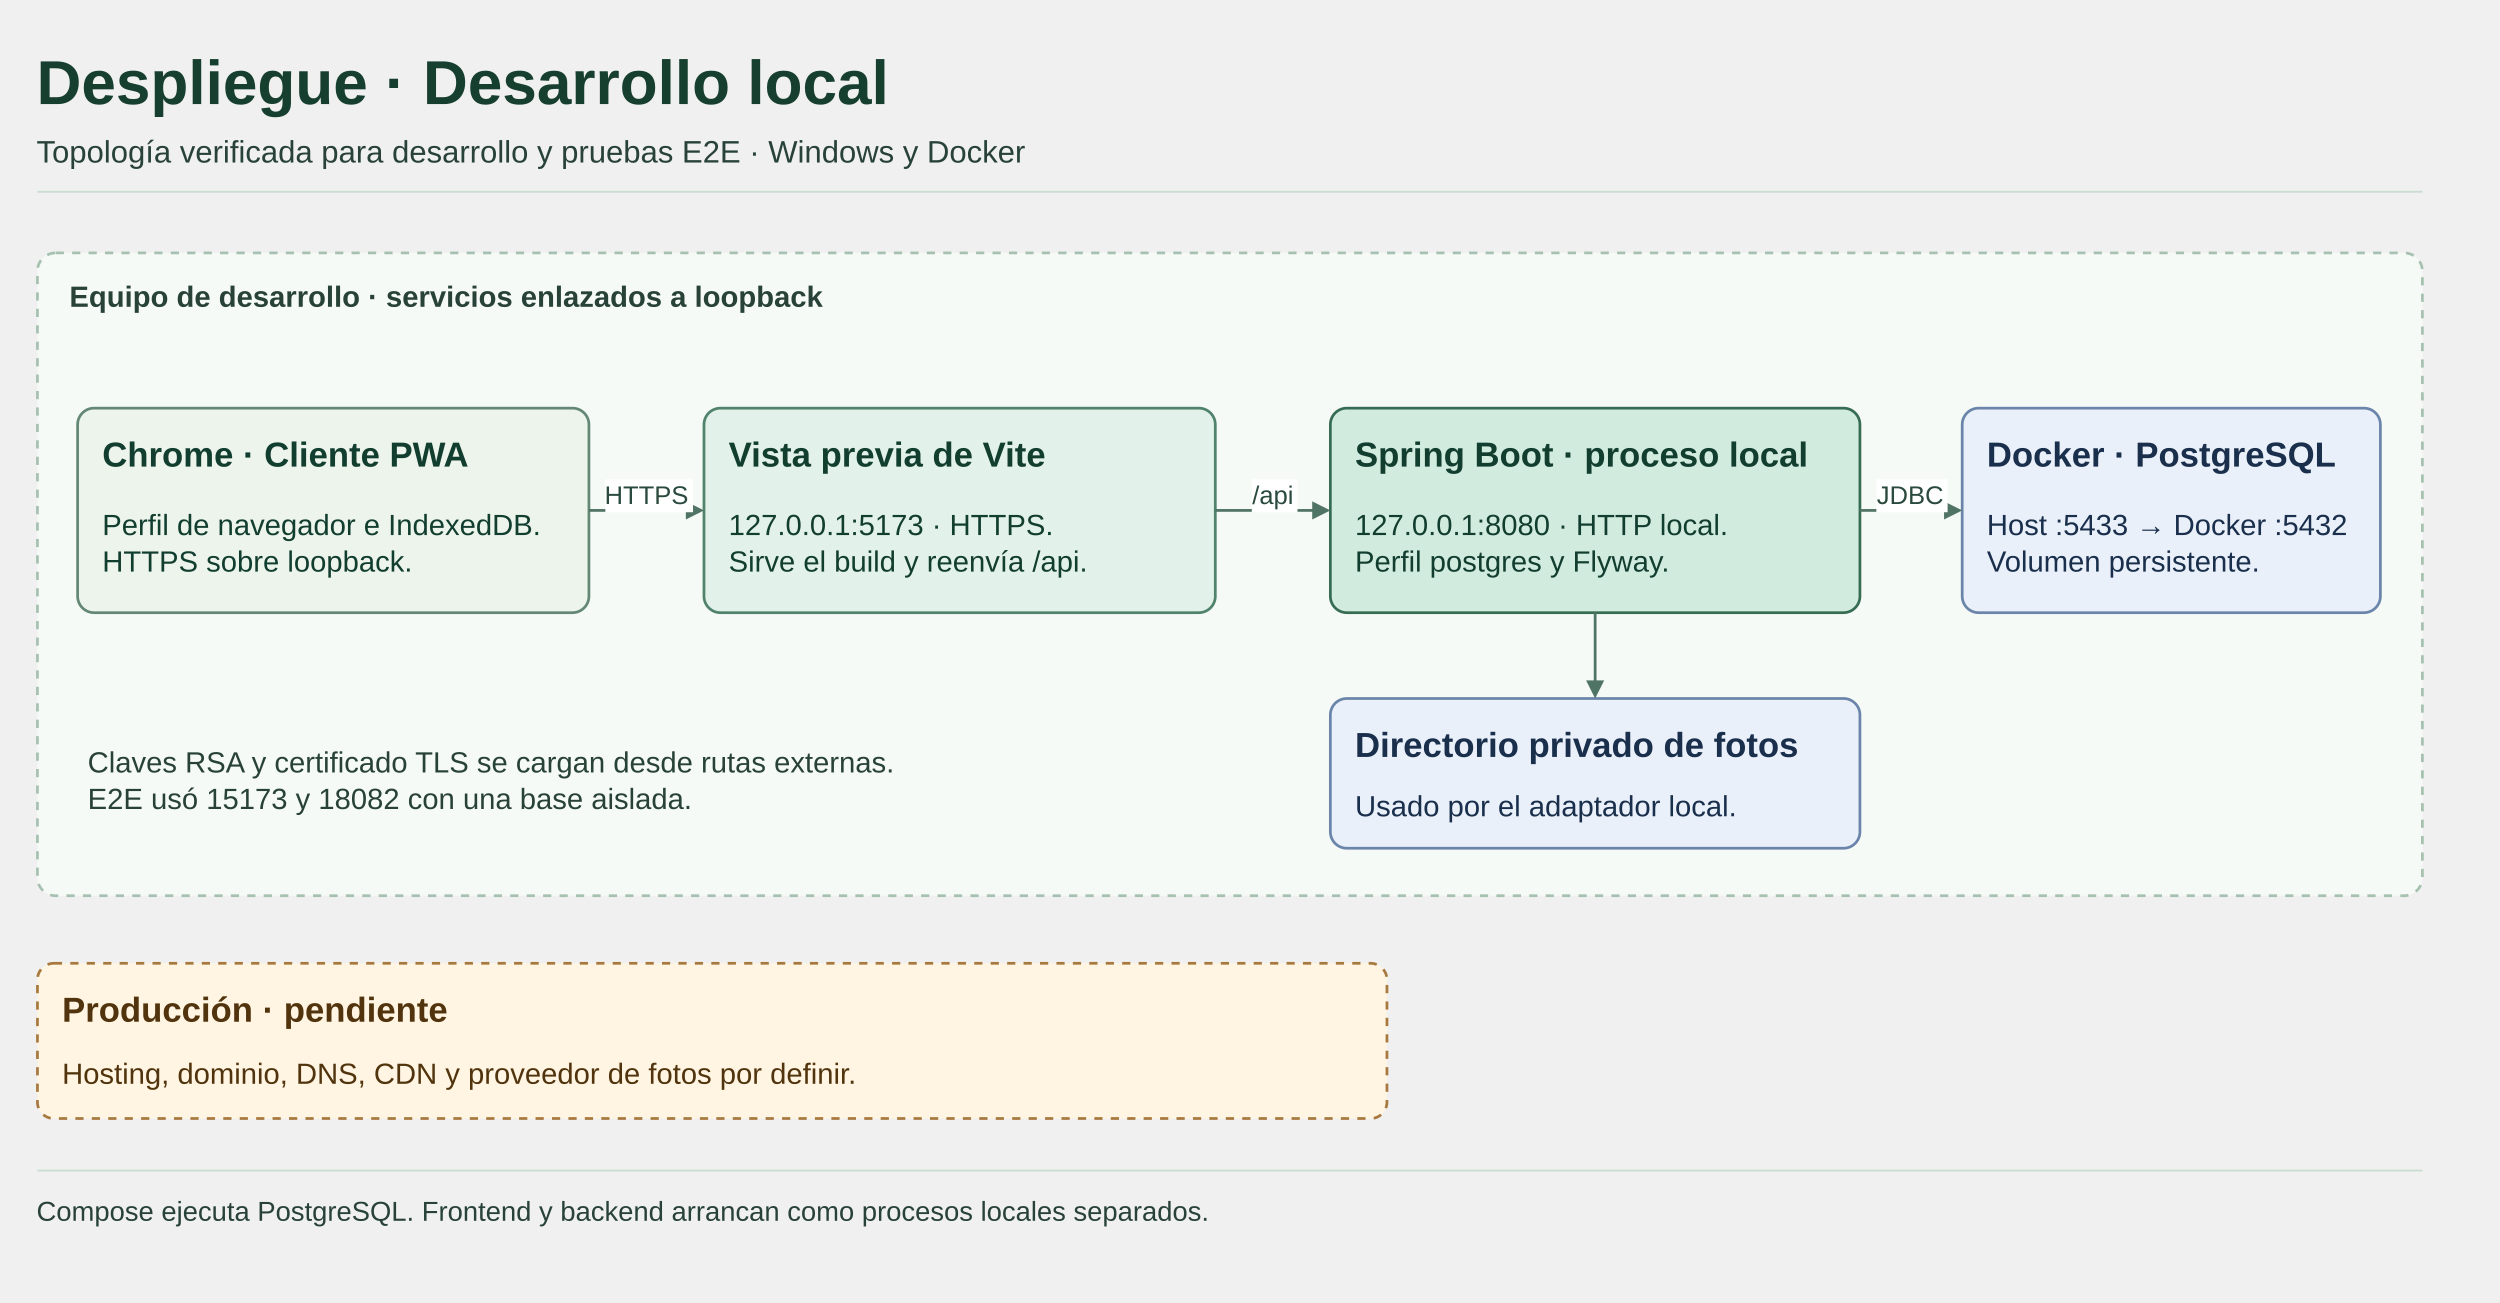
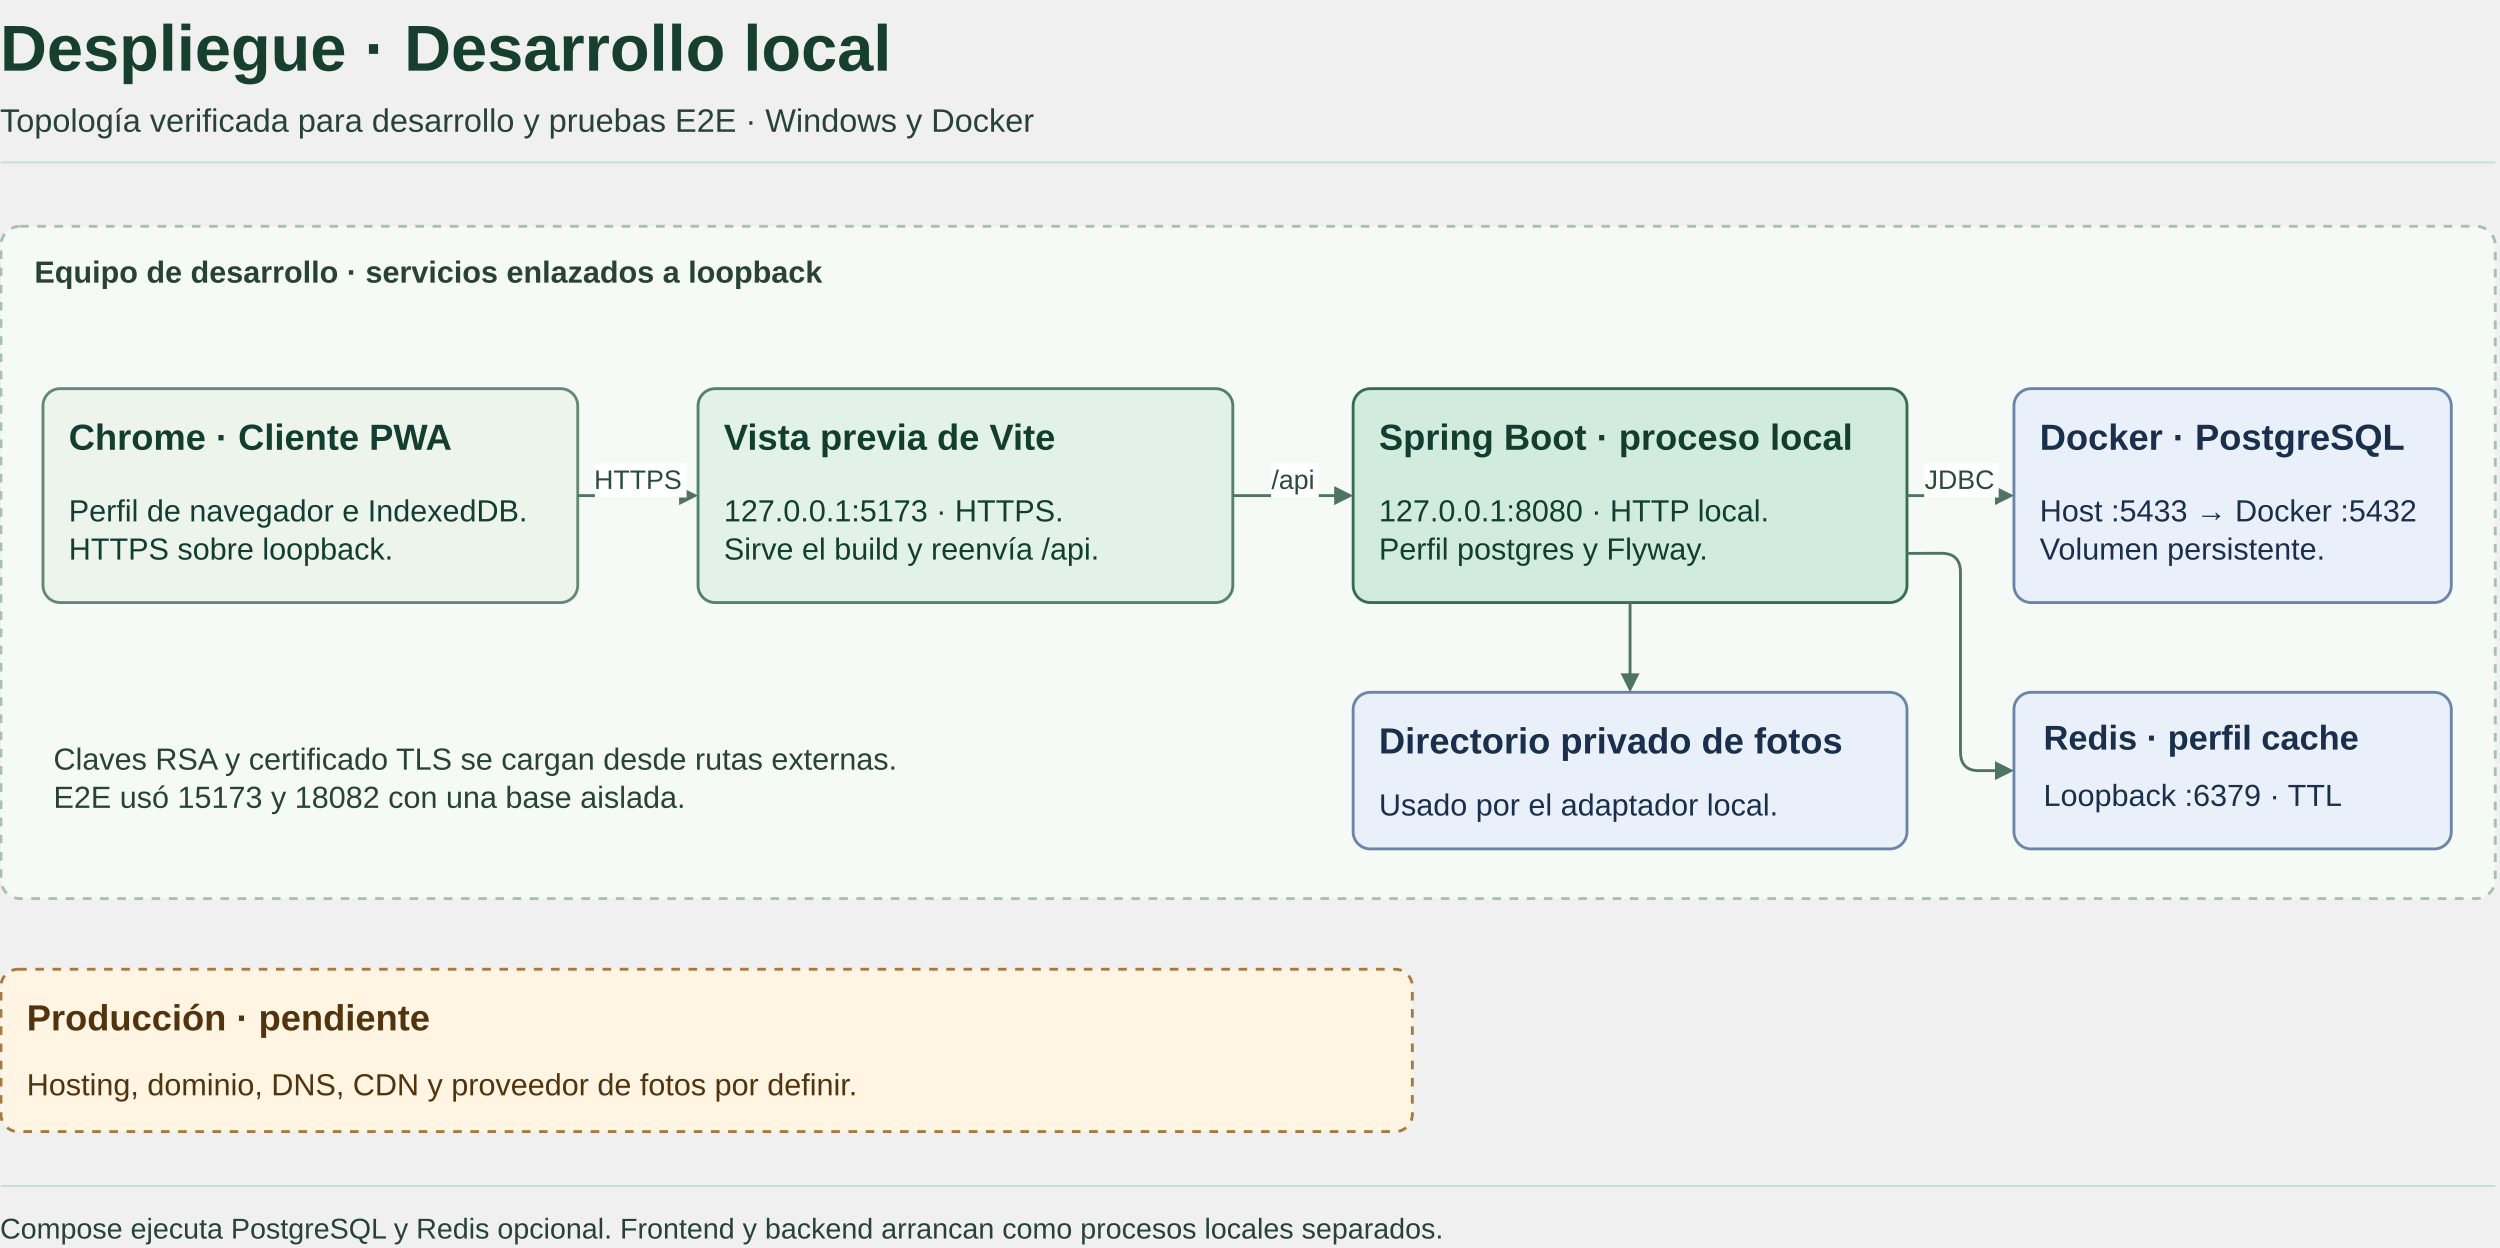
- <svg xmlns="http://www.w3.org/2000/svg" style="background: transparent; background-color: transparent; color-scheme: light;" version="1.1" width="1369px" height="713px" viewBox="-0.5 -0.5 1369 713">
+ <svg xmlns="http://www.w3.org/2000/svg" style="background: transparent; background-color: transparent; color-scheme: light dark;" version="1.1" width="1309px" height="653px" viewBox="-0.5 -0.5 1309 653">
  <defs />
  <g>
    <g data-cell-id="0">
      <g data-cell-id="1">
        <g data-cell-id="titulo">
          <g>
-             <rect x="20" y="19.5" width="1306" height="43" fill="none" stroke="none" pointer-events="all" />
+             <rect x="0" y="-0.5" width="1306" height="43" fill="none" stroke="none" pointer-events="all" />
          </g>
          <g>
            <g fill="#173f30" font-family="&quot;Arial&quot;" font-weight="bold" font-size="34px" style="fill: light-dark(rgb(23, 63, 48), rgb(165, 199, 186));">
-               <text x="19.5" y="56.5">Despliegue · Desarrollo local</text>
+               <text x="-0.5" y="36.5">Despliegue · Desarrollo local</text>
            </g>
          </g>
        </g>
        <g data-cell-id="subtitulo">
          <g>
-             <rect x="20" y="71" width="1306" height="21" fill="none" stroke="none" pointer-events="all" />
+             <rect x="0" y="51" width="1306" height="21" fill="none" stroke="none" pointer-events="all" />
          </g>
          <g>
            <g fill="#284239" font-family="&quot;Arial&quot;" font-size="17px" style="fill: light-dark(rgb(40, 66, 57), rgb(168, 191, 183));">
-               <text x="19.5" y="88.5">Topología verificada para desarrollo y pruebas E2E · Windows y Docker</text>
+               <text x="-0.5" y="68.5">Topología verificada para desarrollo y pruebas E2E · Windows y Docker</text>
            </g>
          </g>
        </g>
        <g data-cell-id="encabezado">
          <g>
-             <rect x="20" y="104" width="1306" height="1" fill="#c9ddd0" stroke="none" pointer-events="all" style="fill: light-dark(rgb(201, 221, 208), rgb(39, 56, 45));" />
+             <rect x="0" y="84" width="1306" height="1" fill="#c9ddd0" stroke="none" pointer-events="all" style="fill: light-dark(rgb(201, 221, 208), rgb(39, 56, 45));" />
          </g>
        </g>
        <g data-cell-id="equipo">
          <g>
-             <rect x="20" y="138" width="1306" height="352" rx="10" ry="10" fill="#f6faf7" stroke="#a7c1b1" stroke-width="1.5" stroke-dasharray="4.5 4.5" pointer-events="all" style="fill: light-dark(rgb(246, 250, 247), rgb(20, 24, 21)); stroke: light-dark(rgb(167, 193, 177), rgb(60, 83, 69));" />
+             <rect x="0" y="118" width="1306" height="352" rx="10" ry="10" fill="#f6faf7" stroke="#a7c1b1" stroke-width="1.5" stroke-dasharray="4.5 4.5" pointer-events="all" style="fill: light-dark(rgb(246, 250, 247), rgb(20, 24, 21)); stroke: light-dark(rgb(167, 193, 177), rgb(60, 83, 69));" />
          </g>
        </g>
        <g data-cell-id="equipo-titulo">
          <g>
-             <rect x="38" y="151" width="1270" height="20" fill="none" stroke="none" pointer-events="all" />
+             <rect x="18" y="131" width="1270" height="20" fill="none" stroke="none" pointer-events="all" />
          </g>
          <g>
            <g fill="#284239" font-family="&quot;Arial&quot;" font-weight="bold" font-size="16px" style="fill: light-dark(rgb(40, 66, 57), rgb(168, 191, 183));">
-               <text x="37.5" y="167.5">Equipo de desarrollo · servicios enlazados a loopback</text>
+               <text x="17.5" y="147.5">Equipo de desarrollo · servicios enlazados a loopback</text>
            </g>
          </g>
        </g>
        <g data-cell-id="navegador">
          <g>
-             <rect x="42" y="223" width="280" height="112" rx="9" ry="9" fill="#edf4ec" stroke="#648875" stroke-width="1.5" pointer-events="all" style="fill: light-dark(rgb(237, 244, 236), rgb(25, 31, 24)); stroke: light-dark(rgb(100, 136, 117), rgb(105, 136, 119));" />
+             <rect x="22" y="203" width="280" height="112" rx="9" ry="9" fill="#edf4ec" stroke="#648875" stroke-width="1.5" pointer-events="all" style="fill: light-dark(rgb(237, 244, 236), rgb(25, 31, 24)); stroke: light-dark(rgb(100, 136, 117), rgb(105, 136, 119));" />
          </g>
          <g data-cell-id="navegador-titulo">
            <g>
-               <rect x="56" y="235" width="252" height="24" fill="none" stroke="none" pointer-events="all" />
+               <rect x="36" y="215" width="252" height="24" fill="none" stroke="none" pointer-events="all" />
            </g>
            <g>
              <g fill="#123e30" font-family="&quot;Arial&quot;" font-weight="bold" font-size="19px" style="fill: light-dark(rgb(18, 62, 48), rgb(164, 202, 190));">
-                 <text x="55.5" y="255">Chrome · Cliente PWA</text>
+                 <text x="35.5" y="235">Chrome · Cliente PWA</text>
              </g>
            </g>
          </g>
          <g data-cell-id="navegador-detalle">
            <g>
-               <rect x="56" y="276" width="252" height="20" fill="none" stroke="none" pointer-events="all" />
-             </g>
-             <g>
-               <g fill="#123e30" font-family="&quot;Arial&quot;" font-size="16px" style="fill: light-dark(rgb(18, 62, 48), rgb(164, 202, 190));">
-                 <text x="55.5" y="292.5">Perfil de navegador e IndexedDB.</text>
+               <rect x="36" y="256" width="252" height="20" fill="none" stroke="none" pointer-events="all" />
+             </g>
+             <g>
+               <g fill="#123e30" font-family="&quot;Arial&quot;" font-size="16px" style="fill: light-dark(rgb(18, 62, 48), rgb(164, 202, 190));">
+                 <text x="35.5" y="272.5">Perfil de navegador e IndexedDB.</text>
              </g>
            </g>
          </g>
          <g data-cell-id="navegador-detalle-l1">
            <g>
-               <rect x="56" y="296" width="252" height="20" fill="none" stroke="none" pointer-events="all" />
-             </g>
-             <g>
-               <g fill="#123e30" font-family="&quot;Arial&quot;" font-size="16px" style="fill: light-dark(rgb(18, 62, 48), rgb(164, 202, 190));">
-                 <text x="55.5" y="312.5">HTTPS sobre loopback.</text>
+               <rect x="36" y="276" width="252" height="20" fill="none" stroke="none" pointer-events="all" />
+             </g>
+             <g>
+               <g fill="#123e30" font-family="&quot;Arial&quot;" font-size="16px" style="fill: light-dark(rgb(18, 62, 48), rgb(164, 202, 190));">
+                 <text x="35.5" y="292.5">HTTPS sobre loopback.</text>
              </g>
            </g>
          </g>
        </g>
        <g data-cell-id="vite">
          <g>
-             <rect x="385" y="223" width="280" height="112" rx="9" ry="9" fill="#e2f1e9" stroke="#51826b" stroke-width="1.5" pointer-events="all" style="fill: light-dark(rgb(226, 241, 233), rgb(24, 37, 30)); stroke: light-dark(rgb(81, 130, 107), rgb(104, 146, 126));" />
+             <rect x="365" y="203" width="280" height="112" rx="9" ry="9" fill="#e2f1e9" stroke="#51826b" stroke-width="1.5" pointer-events="all" style="fill: light-dark(rgb(226, 241, 233), rgb(24, 37, 30)); stroke: light-dark(rgb(81, 130, 107), rgb(104, 146, 126));" />
          </g>
          <g data-cell-id="vite-titulo">
            <g>
-               <rect x="399" y="235" width="252" height="24" fill="none" stroke="none" pointer-events="all" />
+               <rect x="379" y="215" width="252" height="24" fill="none" stroke="none" pointer-events="all" />
            </g>
            <g>
              <g fill="#123e30" font-family="&quot;Arial&quot;" font-weight="bold" font-size="19px" style="fill: light-dark(rgb(18, 62, 48), rgb(164, 202, 190));">
-                 <text x="398.5" y="255">Vista previa de Vite</text>
+                 <text x="378.5" y="235">Vista previa de Vite</text>
              </g>
            </g>
          </g>
          <g data-cell-id="vite-detalle">
            <g>
-               <rect x="399" y="276" width="252" height="20" fill="none" stroke="none" pointer-events="all" />
-             </g>
-             <g>
-               <g fill="#123e30" font-family="&quot;Arial&quot;" font-size="16px" style="fill: light-dark(rgb(18, 62, 48), rgb(164, 202, 190));">
-                 <text x="398.5" y="292.5">127.0.0.1:5173 · HTTPS.</text>
+               <rect x="379" y="256" width="252" height="20" fill="none" stroke="none" pointer-events="all" />
+             </g>
+             <g>
+               <g fill="#123e30" font-family="&quot;Arial&quot;" font-size="16px" style="fill: light-dark(rgb(18, 62, 48), rgb(164, 202, 190));">
+                 <text x="378.5" y="272.5">127.0.0.1:5173 · HTTPS.</text>
              </g>
            </g>
          </g>
          <g data-cell-id="vite-detalle-l1">
            <g>
-               <rect x="399" y="296" width="252" height="20" fill="none" stroke="none" pointer-events="all" />
-             </g>
-             <g>
-               <g fill="#123e30" font-family="&quot;Arial&quot;" font-size="16px" style="fill: light-dark(rgb(18, 62, 48), rgb(164, 202, 190));">
-                 <text x="398.5" y="312.5">Sirve el build y reenvía /api.</text>
+               <rect x="379" y="276" width="252" height="20" fill="none" stroke="none" pointer-events="all" />
+             </g>
+             <g>
+               <g fill="#123e30" font-family="&quot;Arial&quot;" font-size="16px" style="fill: light-dark(rgb(18, 62, 48), rgb(164, 202, 190));">
+                 <text x="378.5" y="292.5">Sirve el build y reenvía /api.</text>
              </g>
            </g>
          </g>
        </g>
        <g data-cell-id="spring">
          <g>
-             <rect x="728" y="223" width="290" height="112" rx="9" ry="9" fill="#d2ebdf" stroke="#376c54" stroke-width="1.5" pointer-events="all" style="fill: light-dark(rgb(210, 235, 223), rgb(24, 46, 36)); stroke: light-dark(rgb(55, 108, 84), rgb(121, 167, 146));" />
+             <rect x="708" y="203" width="290" height="112" rx="9" ry="9" fill="#d2ebdf" stroke="#376c54" stroke-width="1.5" pointer-events="all" style="fill: light-dark(rgb(210, 235, 223), rgb(24, 46, 36)); stroke: light-dark(rgb(55, 108, 84), rgb(121, 167, 146));" />
          </g>
          <g data-cell-id="spring-titulo">
            <g>
-               <rect x="742" y="235" width="262" height="24" fill="none" stroke="none" pointer-events="all" />
+               <rect x="722" y="215" width="262" height="24" fill="none" stroke="none" pointer-events="all" />
            </g>
            <g>
              <g fill="#123e30" font-family="&quot;Arial&quot;" font-weight="bold" font-size="19px" style="fill: light-dark(rgb(18, 62, 48), rgb(164, 202, 190));">
-                 <text x="741.5" y="255">Spring Boot · proceso local</text>
+                 <text x="721.5" y="235">Spring Boot · proceso local</text>
              </g>
            </g>
          </g>
          <g data-cell-id="spring-detalle">
            <g>
-               <rect x="742" y="276" width="262" height="20" fill="none" stroke="none" pointer-events="all" />
-             </g>
-             <g>
-               <g fill="#123e30" font-family="&quot;Arial&quot;" font-size="16px" style="fill: light-dark(rgb(18, 62, 48), rgb(164, 202, 190));">
-                 <text x="741.5" y="292.5">127.0.0.1:8080 · HTTP local.</text>
+               <rect x="722" y="256" width="262" height="20" fill="none" stroke="none" pointer-events="all" />
+             </g>
+             <g>
+               <g fill="#123e30" font-family="&quot;Arial&quot;" font-size="16px" style="fill: light-dark(rgb(18, 62, 48), rgb(164, 202, 190));">
+                 <text x="721.5" y="272.5">127.0.0.1:8080 · HTTP local.</text>
              </g>
            </g>
          </g>
          <g data-cell-id="spring-detalle-l1">
            <g>
-               <rect x="742" y="296" width="262" height="20" fill="none" stroke="none" pointer-events="all" />
-             </g>
-             <g>
-               <g fill="#123e30" font-family="&quot;Arial&quot;" font-size="16px" style="fill: light-dark(rgb(18, 62, 48), rgb(164, 202, 190));">
-                 <text x="741.5" y="312.5">Perfil postgres y Flyway.</text>
+               <rect x="722" y="276" width="262" height="20" fill="none" stroke="none" pointer-events="all" />
+             </g>
+             <g>
+               <g fill="#123e30" font-family="&quot;Arial&quot;" font-size="16px" style="fill: light-dark(rgb(18, 62, 48), rgb(164, 202, 190));">
+                 <text x="721.5" y="292.5">Perfil postgres y Flyway.</text>
              </g>
            </g>
          </g>
        </g>
        <g data-cell-id="docker">
          <g>
-             <rect x="1074" y="223" width="229" height="112" rx="9" ry="9" fill="#eaf0fa" stroke="#6a85a9" stroke-width="1.5" pointer-events="all" style="fill: light-dark(rgb(234, 240, 250), rgb(27, 32, 41)); stroke: light-dark(rgb(106, 133, 169), rgb(105, 128, 159));" />
+             <rect x="1054" y="203" width="229" height="112" rx="9" ry="9" fill="#eaf0fa" stroke="#6a85a9" stroke-width="1.5" pointer-events="all" style="fill: light-dark(rgb(234, 240, 250), rgb(27, 32, 41)); stroke: light-dark(rgb(106, 133, 169), rgb(105, 128, 159));" />
          </g>
          <g data-cell-id="docker-titulo">
            <g>
-               <rect x="1088" y="235" width="201" height="24" fill="none" stroke="none" pointer-events="all" />
+               <rect x="1068" y="215" width="201" height="24" fill="none" stroke="none" pointer-events="all" />
            </g>
            <g>
              <g fill="#192f4b" font-family="&quot;Arial&quot;" font-weight="bold" font-size="19px" style="fill: light-dark(rgb(25, 47, 75), rgb(183, 202, 226));">
-                 <text x="1087.5" y="255">Docker · PostgreSQL</text>
+                 <text x="1067.5" y="235">Docker · PostgreSQL</text>
              </g>
            </g>
          </g>
          <g data-cell-id="docker-detalle">
            <g>
-               <rect x="1088" y="276" width="201" height="20" fill="none" stroke="none" pointer-events="all" />
+               <rect x="1068" y="256" width="201" height="20" fill="none" stroke="none" pointer-events="all" />
            </g>
            <g>
              <g fill="#192f4b" font-family="&quot;Arial&quot;" font-size="16px" style="fill: light-dark(rgb(25, 47, 75), rgb(183, 202, 226));">
-                 <text x="1087.5" y="292.5">Host :5433 → Docker :5432</text>
+                 <text x="1067.5" y="272.5">Host :5433 → Docker :5432</text>
              </g>
            </g>
          </g>
          <g data-cell-id="docker-detalle-l1">
            <g>
-               <rect x="1088" y="296" width="201" height="20" fill="none" stroke="none" pointer-events="all" />
+               <rect x="1068" y="276" width="201" height="20" fill="none" stroke="none" pointer-events="all" />
            </g>
            <g>
              <g fill="#192f4b" font-family="&quot;Arial&quot;" font-size="16px" style="fill: light-dark(rgb(25, 47, 75), rgb(183, 202, 226));">
-                 <text x="1087.5" y="312.5">Volumen persistente.</text>
-               </g>
-             </g>
+                 <text x="1067.5" y="292.5">Volumen persistente.</text>
+               </g>
+             </g>
+           </g>
+         </g>
+         <g data-cell-id="redis-local">
+           <g>
+             <rect x="1054" y="362" width="229" height="82" rx="9" ry="9" fill="#eaf0fa" stroke="#6a85a9" stroke-width="1.5" pointer-events="all" style="fill: light-dark(rgb(234, 240, 250), rgb(27, 32, 41)); stroke: light-dark(rgb(106, 133, 169), rgb(105, 128, 159));" />
+           </g>
+           <g data-cell-id="redis-local-texto">
+             <g>
+               <rect x="1068" y="372" width="201" height="25" fill="none" stroke="none" pointer-events="all" />
+             </g>
+             <g>
+               <g fill="#192f4b" font-family="&quot;Arial&quot;" font-weight="bold" font-size="18px" style="fill: light-dark(rgb(25, 47, 75), rgb(183, 202, 226));">
+                 <text x="1069.5" y="392">Redis · perfil cache</text>
+               </g>
+             </g>
+           </g>
+           <g data-cell-id="redis-local-puerto">
+             <g>
+               <rect x="1068" y="405" width="201" height="20" fill="none" stroke="none" pointer-events="all" />
+             </g>
+             <g>
+               <g fill="#192f4b" font-family="&quot;Arial&quot;" font-size="16px" style="fill: light-dark(rgb(25, 47, 75), rgb(183, 202, 226));">
+                 <text x="1069.5" y="421.5">Loopback :6379 · TTL</text>
+               </g>
+             </g>
+           </g>
+         </g>
+         <g data-cell-id="spring-redis-local">
+           <g>
+             <path d="M 998 289.24 L 1016 289.21 Q 1026 289.2 1026 299.2 L 1026 393 Q 1026 403 1035.41 403 L 1044.82 403" fill="none" stroke="#4f7364" stroke-width="1.5" stroke-miterlimit="10" pointer-events="stroke" style="stroke: light-dark(rgb(79, 115, 100), rgb(122, 153, 140));" />
+             <path d="M 1052.32 403 L 1044.82 406.75 L 1044.82 399.25 Z" fill="#4f7364" stroke="#4f7364" stroke-width="1.5" stroke-miterlimit="10" pointer-events="all" style="fill: light-dark(rgb(79, 115, 100), rgb(122, 153, 140)); stroke: light-dark(rgb(79, 115, 100), rgb(122, 153, 140));" />
          </g>
        </g>
        <g data-cell-id="tls">
          <g>
-             <path d="M 322 279 L 375.82 279" fill="none" stroke="#4f7364" stroke-width="1.5" stroke-miterlimit="10" pointer-events="stroke" style="stroke: light-dark(rgb(79, 115, 100), rgb(122, 153, 140));" />
-             <path d="M 383.32 279 L 375.82 282.75 L 375.82 275.25 Z" fill="#4f7364" stroke="#4f7364" stroke-width="1.5" stroke-miterlimit="10" pointer-events="all" style="fill: light-dark(rgb(79, 115, 100), rgb(122, 153, 140)); stroke: light-dark(rgb(79, 115, 100), rgb(122, 153, 140));" />
+             <path d="M 302 259 L 355.82 259" fill="none" stroke="#4f7364" stroke-width="1.5" stroke-miterlimit="10" pointer-events="stroke" style="stroke: light-dark(rgb(79, 115, 100), rgb(122, 153, 140));" />
+             <path d="M 363.32 259 L 355.82 262.75 L 355.82 255.25 Z" fill="#4f7364" stroke="#4f7364" stroke-width="1.5" stroke-miterlimit="10" pointer-events="all" style="fill: light-dark(rgb(79, 115, 100), rgb(122, 153, 140)); stroke: light-dark(rgb(79, 115, 100), rgb(122, 153, 140));" />
          </g>
          <g>
            <g fill="#2b4a3e" font-family="&quot;Arial&quot;" text-anchor="middle" font-size="14px" style="fill: light-dark(rgb(43, 74, 62), rgb(160, 186, 176));">
-               <rect fill="#ffffff" stroke="none" x="331" y="262" width="48" height="18" stroke-width="0" style="fill: light-dark(rgb(255, 255, 255), rgb(18, 18, 18));" />
-               <text x="353.5" y="275.5">HTTPS</text>
+               <rect fill="#ffffff" stroke="none" x="311" y="242" width="48" height="18" stroke-width="0" style="fill: light-dark(rgb(255, 255, 255), rgb(18, 18, 18));" />
+               <text x="333.5" y="255.5">HTTPS</text>
            </g>
          </g>
        </g>
        <g data-cell-id="proxy">
          <g>
-             <path d="M 665 279 L 718.82 279" fill="none" stroke="#4f7364" stroke-width="1.5" stroke-miterlimit="10" pointer-events="stroke" style="stroke: light-dark(rgb(79, 115, 100), rgb(122, 153, 140));" />
-             <path d="M 726.32 279 L 718.82 282.75 L 718.82 275.25 Z" fill="#4f7364" stroke="#4f7364" stroke-width="1.5" stroke-miterlimit="10" pointer-events="all" style="fill: light-dark(rgb(79, 115, 100), rgb(122, 153, 140)); stroke: light-dark(rgb(79, 115, 100), rgb(122, 153, 140));" />
+             <path d="M 645 259 L 698.82 259" fill="none" stroke="#4f7364" stroke-width="1.5" stroke-miterlimit="10" pointer-events="stroke" style="stroke: light-dark(rgb(79, 115, 100), rgb(122, 153, 140));" />
+             <path d="M 706.32 259 L 698.82 262.75 L 698.82 255.25 Z" fill="#4f7364" stroke="#4f7364" stroke-width="1.5" stroke-miterlimit="10" pointer-events="all" style="fill: light-dark(rgb(79, 115, 100), rgb(122, 153, 140)); stroke: light-dark(rgb(79, 115, 100), rgb(122, 153, 140));" />
          </g>
          <g>
            <g fill="#2b4a3e" font-family="&quot;Arial&quot;" text-anchor="middle" font-size="14px" style="fill: light-dark(rgb(43, 74, 62), rgb(160, 186, 176));">
-               <rect fill="#ffffff" stroke="none" x="685" y="262" width="25" height="18" stroke-width="0" style="fill: light-dark(rgb(255, 255, 255), rgb(18, 18, 18));" />
-               <text x="696.5" y="275.5">/api</text>
+               <rect fill="#ffffff" stroke="none" x="665" y="242" width="25" height="18" stroke-width="0" style="fill: light-dark(rgb(255, 255, 255), rgb(18, 18, 18));" />
+               <text x="676.5" y="255.5">/api</text>
            </g>
          </g>
        </g>
        <g data-cell-id="db">
          <g>
-             <path d="M 1018 279 L 1064.82 279" fill="none" stroke="#4f7364" stroke-width="1.5" stroke-miterlimit="10" pointer-events="stroke" style="stroke: light-dark(rgb(79, 115, 100), rgb(122, 153, 140));" />
-             <path d="M 1072.32 279 L 1064.82 282.75 L 1064.82 275.25 Z" fill="#4f7364" stroke="#4f7364" stroke-width="1.5" stroke-miterlimit="10" pointer-events="all" style="fill: light-dark(rgb(79, 115, 100), rgb(122, 153, 140)); stroke: light-dark(rgb(79, 115, 100), rgb(122, 153, 140));" />
+             <path d="M 998 259 L 1044.82 259" fill="none" stroke="#4f7364" stroke-width="1.5" stroke-miterlimit="10" pointer-events="stroke" style="stroke: light-dark(rgb(79, 115, 100), rgb(122, 153, 140));" />
+             <path d="M 1052.32 259 L 1044.82 262.75 L 1044.82 255.25 Z" fill="#4f7364" stroke="#4f7364" stroke-width="1.5" stroke-miterlimit="10" pointer-events="all" style="fill: light-dark(rgb(79, 115, 100), rgb(122, 153, 140)); stroke: light-dark(rgb(79, 115, 100), rgb(122, 153, 140));" />
          </g>
          <g>
            <g fill="#2b4a3e" font-family="&quot;Arial&quot;" text-anchor="middle" font-size="14px" style="fill: light-dark(rgb(43, 74, 62), rgb(160, 186, 176));">
-               <rect fill="#ffffff" stroke="none" x="1027" y="262" width="39" height="18" stroke-width="0" style="fill: light-dark(rgb(255, 255, 255), rgb(18, 18, 18));" />
-               <text x="1045.5" y="275.5">JDBC</text>
+               <rect fill="#ffffff" stroke="none" x="1007" y="242" width="39" height="18" stroke-width="0" style="fill: light-dark(rgb(255, 255, 255), rgb(18, 18, 18));" />
+               <text x="1025.5" y="255.5">JDBC</text>
            </g>
          </g>
        </g>
        <g data-cell-id="fotos">
          <g>
-             <rect x="728" y="382" width="290" height="82" rx="9" ry="9" fill="#eaf0fa" stroke="#6a85a9" stroke-width="1.5" pointer-events="all" style="fill: light-dark(rgb(234, 240, 250), rgb(27, 32, 41)); stroke: light-dark(rgb(106, 133, 169), rgb(105, 128, 159));" />
+             <rect x="708" y="362" width="290" height="82" rx="9" ry="9" fill="#eaf0fa" stroke="#6a85a9" stroke-width="1.5" pointer-events="all" style="fill: light-dark(rgb(234, 240, 250), rgb(27, 32, 41)); stroke: light-dark(rgb(106, 133, 169), rgb(105, 128, 159));" />
          </g>
          <g data-cell-id="fotos-titulo">
            <g>
-               <rect x="742" y="394" width="262" height="24" fill="none" stroke="none" pointer-events="all" />
+               <rect x="722" y="374" width="262" height="24" fill="none" stroke="none" pointer-events="all" />
            </g>
            <g>
              <g fill="#192f4b" font-family="&quot;Arial&quot;" font-weight="bold" font-size="19px" style="fill: light-dark(rgb(25, 47, 75), rgb(183, 202, 226));">
-                 <text x="741.5" y="414">Directorio privado de fotos</text>
+                 <text x="721.5" y="394">Directorio privado de fotos</text>
              </g>
            </g>
          </g>
          <g data-cell-id="fotos-detalle">
            <g>
-               <rect x="742" y="430" width="262" height="20" fill="none" stroke="none" pointer-events="all" />
+               <rect x="722" y="410" width="262" height="20" fill="none" stroke="none" pointer-events="all" />
            </g>
            <g>
              <g fill="#192f4b" font-family="&quot;Arial&quot;" font-size="16px" style="fill: light-dark(rgb(25, 47, 75), rgb(183, 202, 226));">
-                 <text x="741.5" y="446.5">Usado por el adaptador local.</text>
+                 <text x="721.5" y="426.5">Usado por el adaptador local.</text>
              </g>
            </g>
          </g>
        </g>
        <g data-cell-id="archivos">
          <g>
-             <path d="M 873 335 L 873 372.82" fill="none" stroke="#4f7364" stroke-width="1.5" stroke-miterlimit="10" pointer-events="stroke" style="stroke: light-dark(rgb(79, 115, 100), rgb(122, 153, 140));" />
-             <path d="M 873 380.32 L 869.25 372.82 L 876.75 372.82 Z" fill="#4f7364" stroke="#4f7364" stroke-width="1.5" stroke-miterlimit="10" pointer-events="all" style="fill: light-dark(rgb(79, 115, 100), rgb(122, 153, 140)); stroke: light-dark(rgb(79, 115, 100), rgb(122, 153, 140));" />
+             <path d="M 853 315 L 853 352.82" fill="none" stroke="#4f7364" stroke-width="1.5" stroke-miterlimit="10" pointer-events="stroke" style="stroke: light-dark(rgb(79, 115, 100), rgb(122, 153, 140));" />
+             <path d="M 853 360.32 L 849.25 352.82 L 856.75 352.82 Z" fill="#4f7364" stroke="#4f7364" stroke-width="1.5" stroke-miterlimit="10" pointer-events="all" style="fill: light-dark(rgb(79, 115, 100), rgb(122, 153, 140)); stroke: light-dark(rgb(79, 115, 100), rgb(122, 153, 140));" />
          </g>
        </g>
        <g data-cell-id="externo">
          <g>
-             <rect x="48" y="406" width="636" height="20" fill="none" stroke="none" pointer-events="all" />
+             <rect x="28" y="386" width="636" height="20" fill="none" stroke="none" pointer-events="all" />
          </g>
          <g>
            <g fill="#284239" font-family="&quot;Arial&quot;" font-size="16px" style="fill: light-dark(rgb(40, 66, 57), rgb(168, 191, 183));">
-               <text x="47.5" y="422.5">Claves RSA y certificado TLS se cargan desde rutas externas.</text>
+               <text x="27.5" y="402.5">Claves RSA y certificado TLS se cargan desde rutas externas.</text>
            </g>
          </g>
        </g>
        <g data-cell-id="externo-l1">
          <g>
-             <rect x="48" y="426" width="636" height="20" fill="none" stroke="none" pointer-events="all" />
+             <rect x="28" y="406" width="636" height="20" fill="none" stroke="none" pointer-events="all" />
          </g>
          <g>
            <g fill="#284239" font-family="&quot;Arial&quot;" font-size="16px" style="fill: light-dark(rgb(40, 66, 57), rgb(168, 191, 183));">
-               <text x="47.5" y="442.5">E2E usó 15173 y 18082 con una base aislada.</text>
+               <text x="27.5" y="422.5">E2E usó 15173 y 18082 con una base aislada.</text>
            </g>
          </g>
        </g>
        <g data-cell-id="produccion">
          <g>
-             <rect x="20" y="527" width="739" height="85" rx="9" ry="9" fill="#fff5e2" stroke="#a8793e" stroke-width="1.5" stroke-dasharray="4.5 4.5" pointer-events="all" style="fill: light-dark(rgb(255, 245, 226), rgb(33, 25, 8)); stroke: light-dark(rgb(168, 121, 62), rgb(163, 123, 72));" />
+             <rect x="0" y="507" width="739" height="85" rx="9" ry="9" fill="#fff5e2" stroke="#a8793e" stroke-width="1.5" stroke-dasharray="4.5 4.5" pointer-events="all" style="fill: light-dark(rgb(255, 245, 226), rgb(33, 25, 8)); stroke: light-dark(rgb(168, 121, 62), rgb(163, 123, 72));" />
          </g>
          <g data-cell-id="produccion-titulo">
            <g>
-               <rect x="34" y="539" width="711" height="24" fill="none" stroke="none" pointer-events="all" />
+               <rect x="14" y="519" width="711" height="24" fill="none" stroke="none" pointer-events="all" />
            </g>
            <g>
              <g fill="#51340d" font-family="&quot;Arial&quot;" font-weight="bold" font-size="19px" style="fill: light-dark(rgb(81, 52, 13), rgb(211, 186, 152));">
-                 <text x="33.5" y="559">Producción · pendiente</text>
+                 <text x="13.5" y="539">Producción · pendiente</text>
              </g>
            </g>
          </g>
          <g data-cell-id="produccion-detalle">
            <g>
-               <rect x="34" y="576.5" width="711" height="20" fill="none" stroke="none" pointer-events="all" />
+               <rect x="14" y="556.5" width="711" height="20" fill="none" stroke="none" pointer-events="all" />
            </g>
            <g>
              <g fill="#51340d" font-family="&quot;Arial&quot;" font-size="16px" style="fill: light-dark(rgb(81, 52, 13), rgb(211, 186, 152));">
-                 <text x="33.5" y="593">Hosting, dominio, DNS, CDN y proveedor de fotos por definir.</text>
+                 <text x="13.5" y="573">Hosting, dominio, DNS, CDN y proveedor de fotos por definir.</text>
              </g>
            </g>
          </g>
        </g>
        <g data-cell-id="pie-linea">
          <g>
-             <rect x="20" y="640" width="1306" height="1" fill="#c9ddd0" stroke="none" pointer-events="all" style="fill: light-dark(rgb(201, 221, 208), rgb(39, 56, 45));" />
+             <rect x="0" y="620" width="1306" height="1" fill="#c9ddd0" stroke="none" pointer-events="all" style="fill: light-dark(rgb(201, 221, 208), rgb(39, 56, 45));" />
          </g>
        </g>
        <g data-cell-id="pie">
          <g>
-             <rect x="20" y="652.5" width="1306" height="19" fill="none" stroke="none" pointer-events="all" />
+             <rect x="0" y="632.5" width="1306" height="19" fill="none" stroke="none" pointer-events="all" />
          </g>
          <g>
            <g fill="#284239" font-family="&quot;Arial&quot;" font-size="15px" style="fill: light-dark(rgb(40, 66, 57), rgb(168, 191, 183));">
-               <text x="19.5" y="668">Compose ejecuta PostgreSQL. Frontend y backend arrancan como procesos locales separados.</text>
+               <text x="-0.5" y="648">Compose ejecuta PostgreSQL y Redis opcional. Frontend y backend arrancan como procesos locales separados.</text>
            </g>
          </g>
        </g>
      </g>
    </g>
  </g>
</svg>
